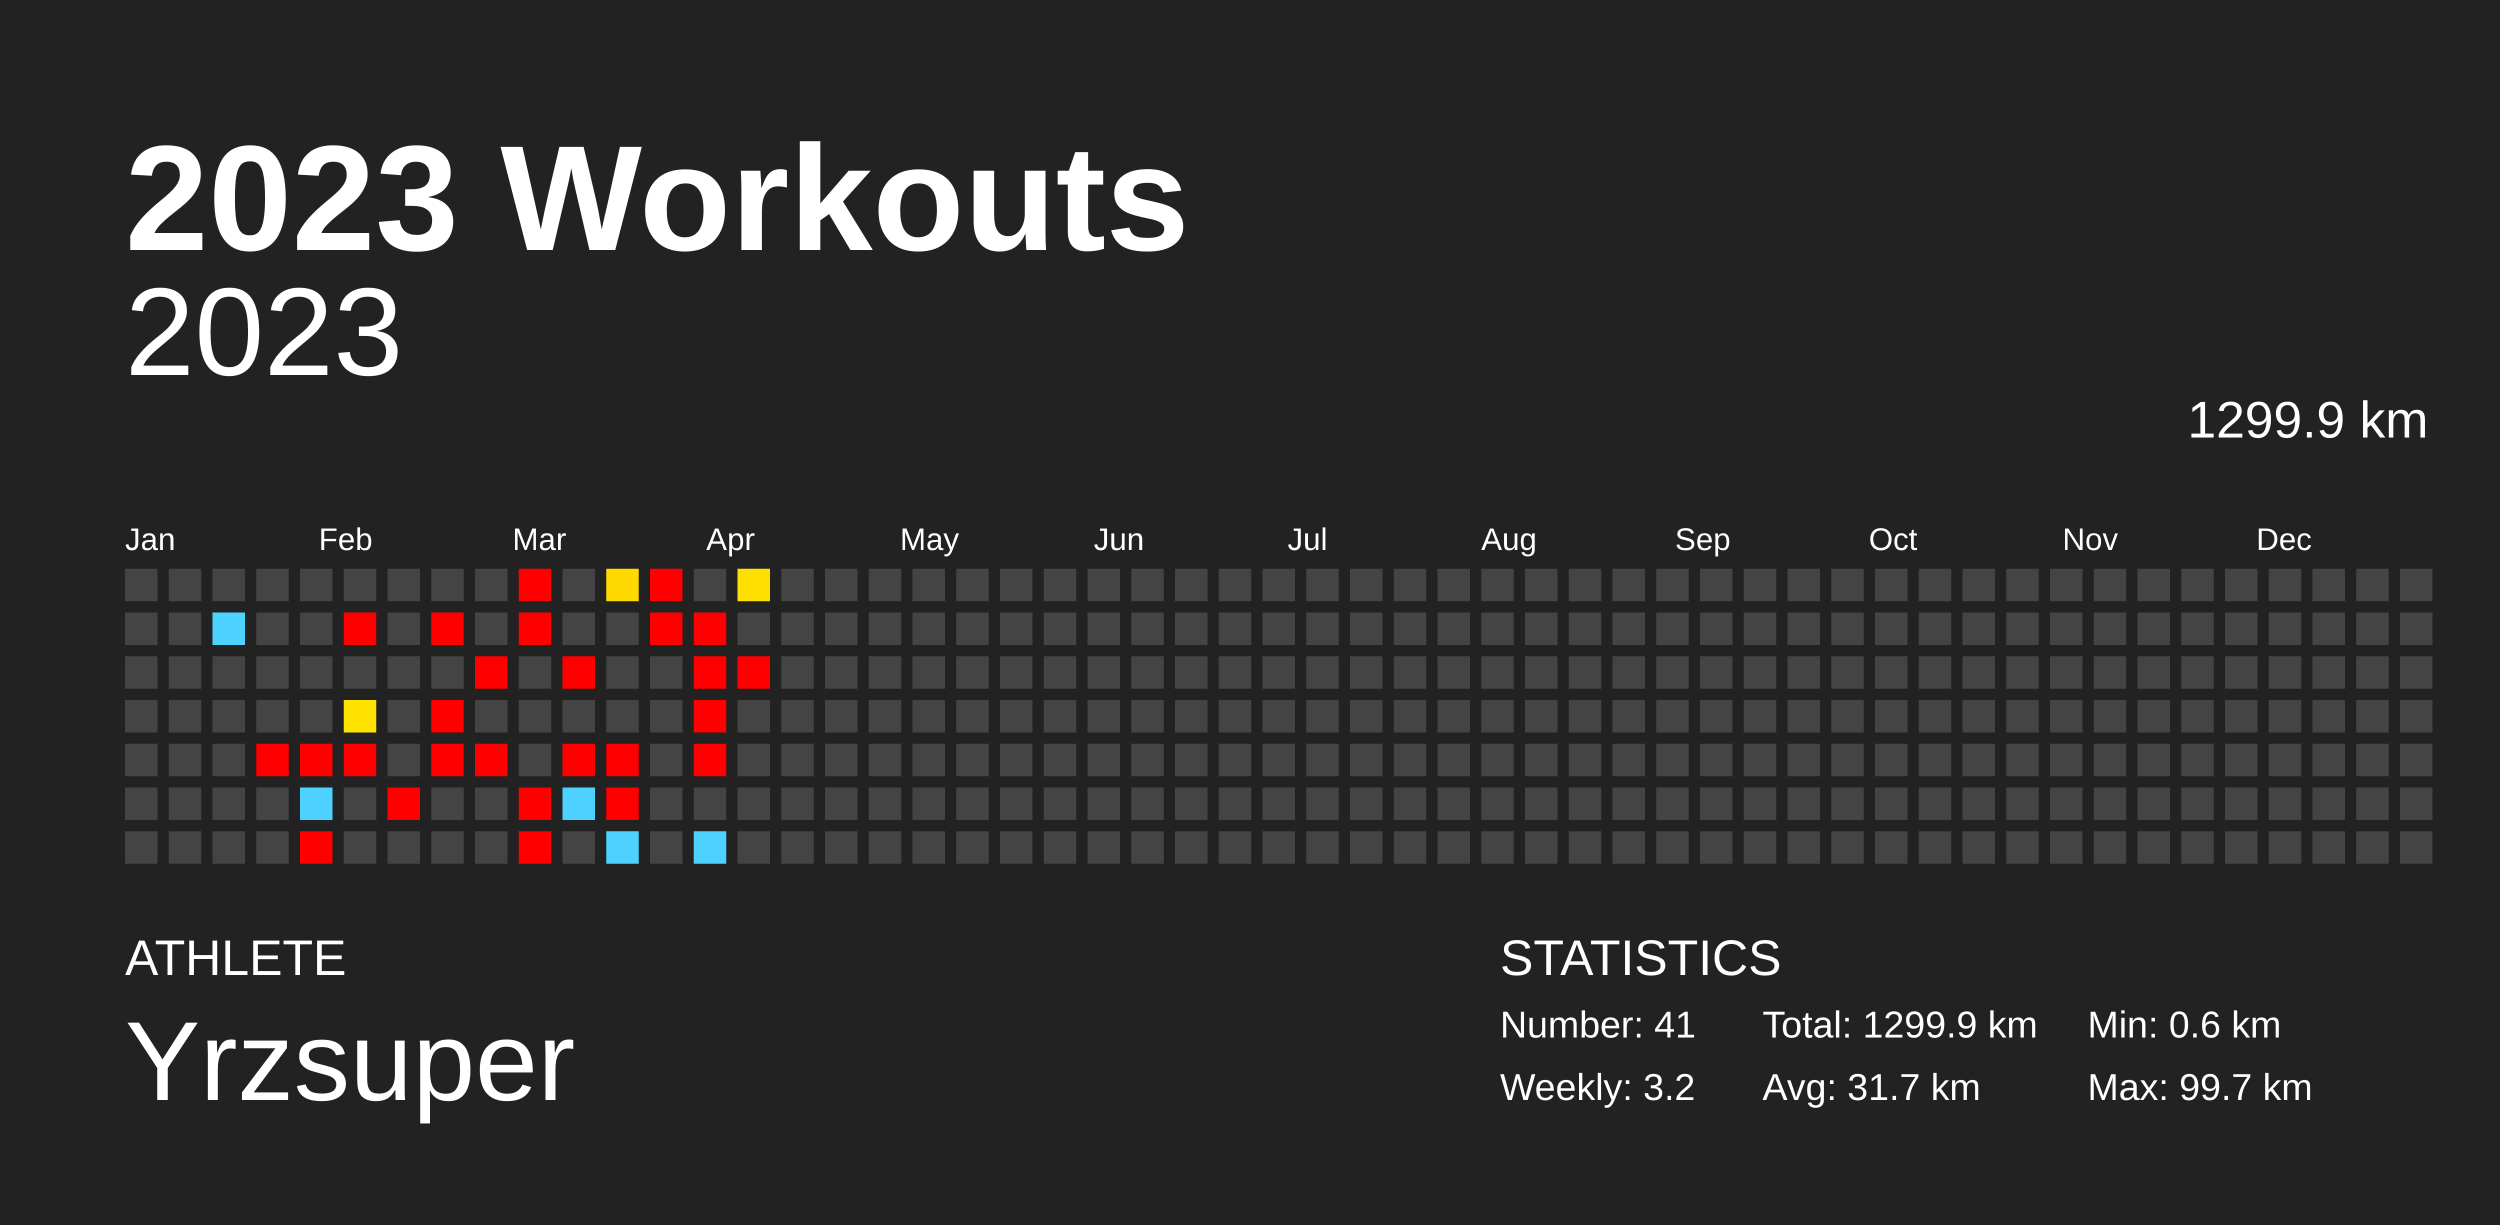
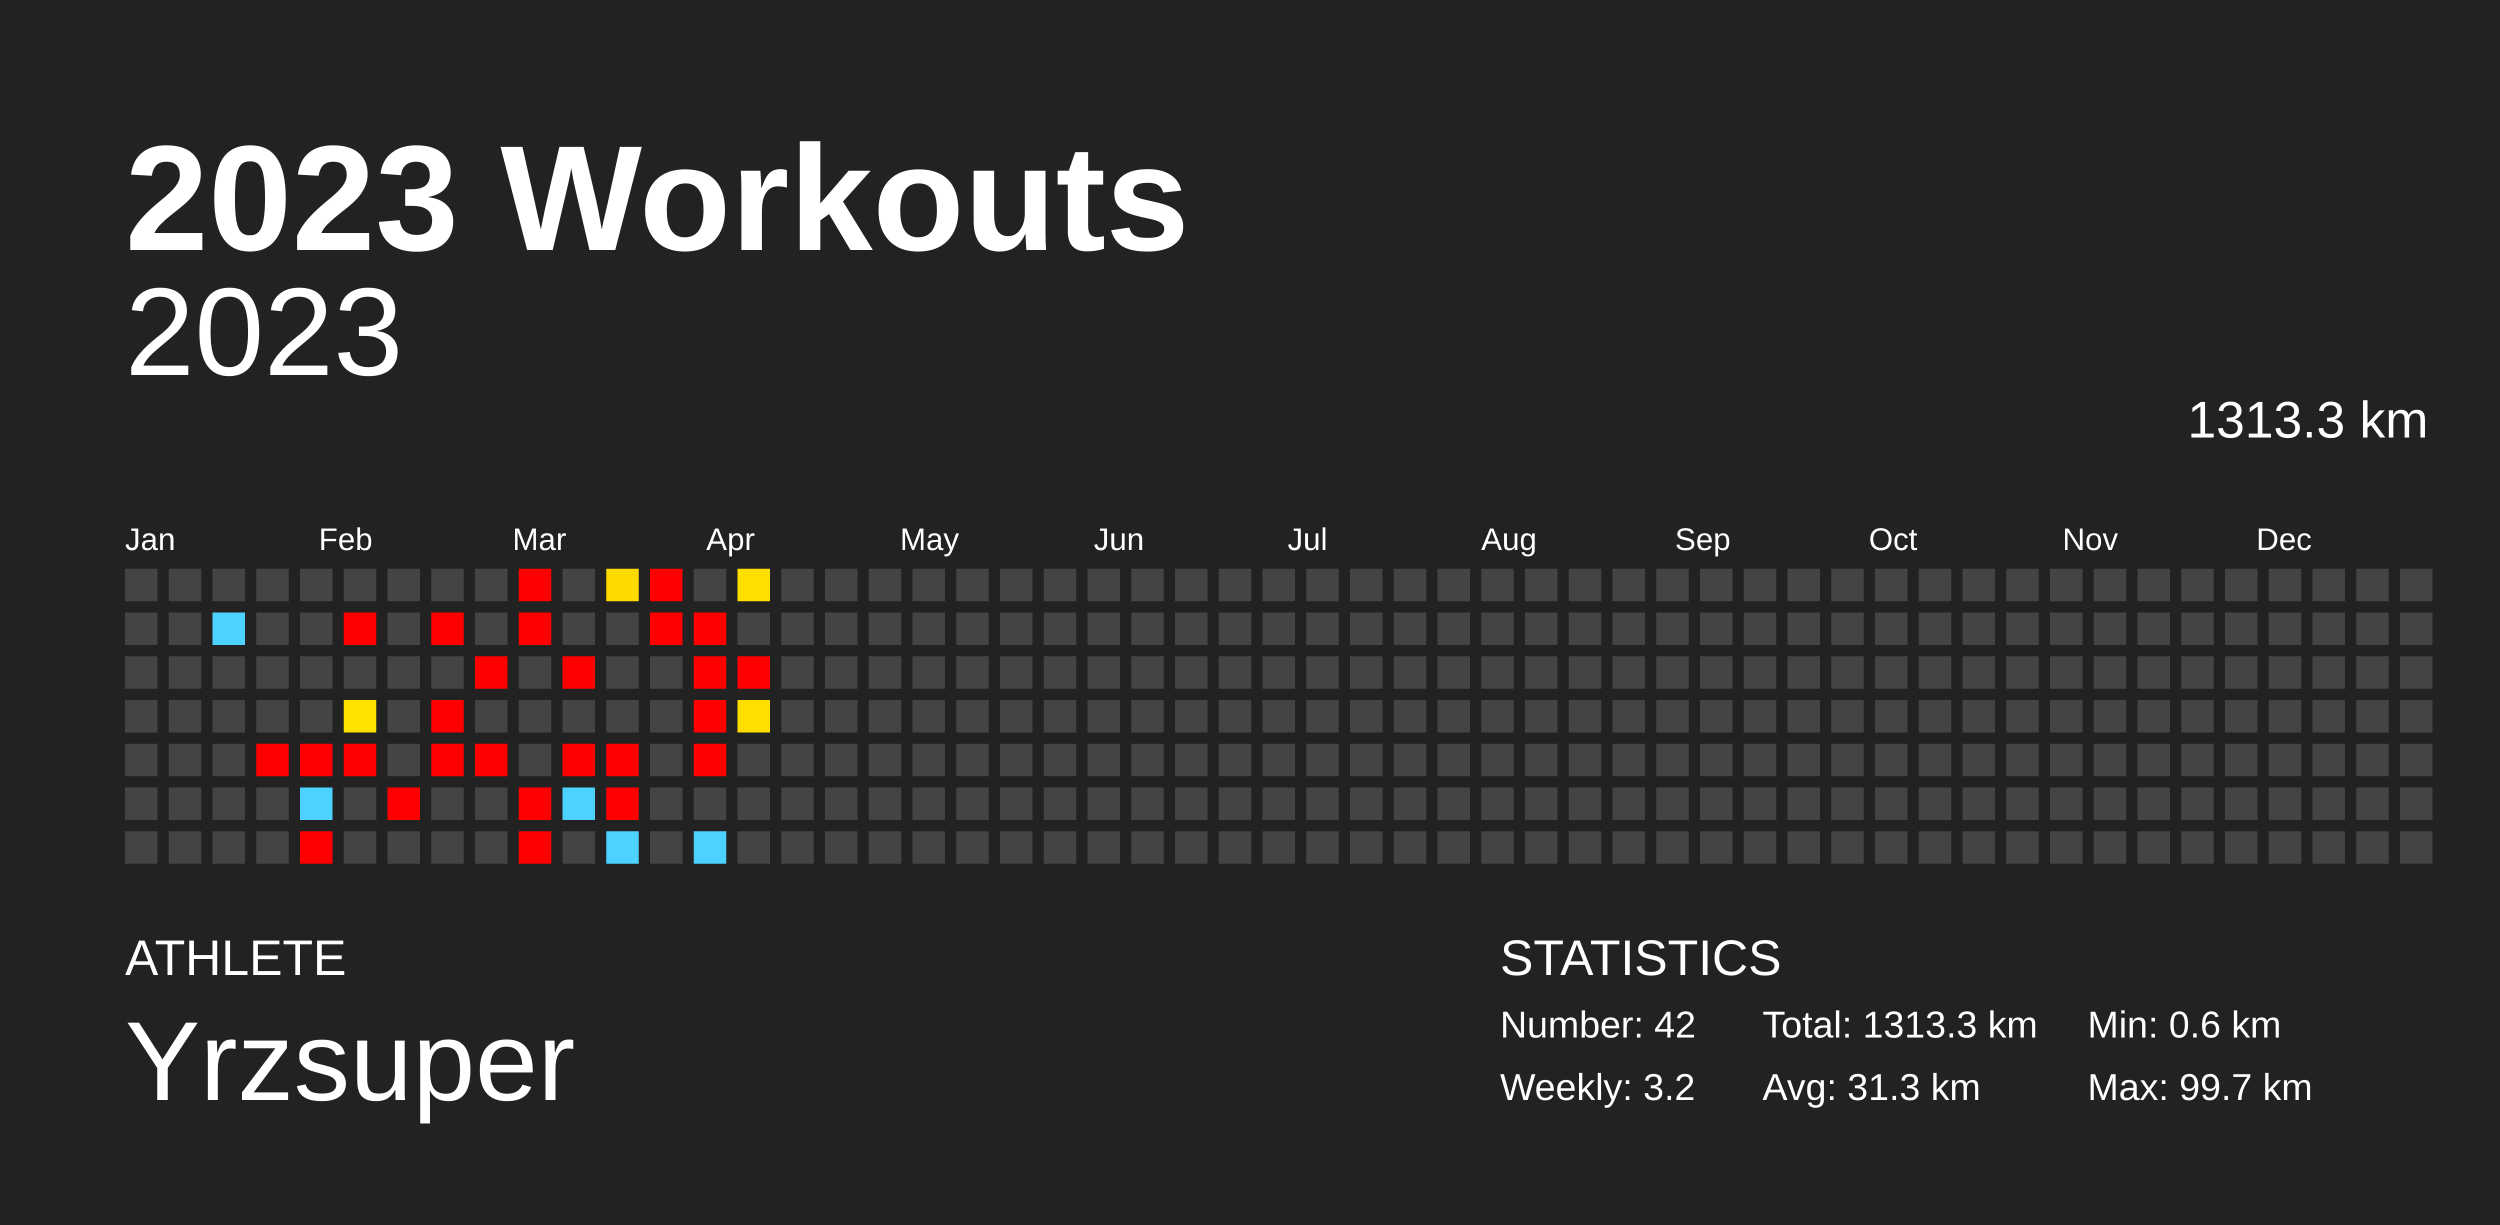
<svg xmlns="http://www.w3.org/2000/svg" baseProfile="full" height="98mm" version="1.1" viewBox="0,0,200,98" width="200mm">
  <defs />
  <rect fill="#222222" height="98" width="200" x="0" y="0" />
  <text fill="#FFFFFF" style="font-size:12px; font-family:Arial; font-weight:bold;" x="10" y="20">2023 Workouts</text>
  <text fill="#FFFFFF" style="font-size:4px; font-family:Arial" x="10" y="78">ATHLETE</text>
  <text fill="#FFFFFF" style="font-size:9px; font-family:Arial" x="10" y="88">Yrzsuper</text>
  <text fill="#FFFFFF" style="font-size:4px; font-family:Arial" x="120" y="78">STATISTICS</text>
-   <text fill="#FFFFFF" style="font-size:3px; font-family:Arial" x="120" y="83">Number: 41</text>
+   <text fill="#FFFFFF" style="font-size:3px; font-family:Arial" x="120" y="83">Number: 42</text>
  <text fill="#FFFFFF" style="font-size:3px; font-family:Arial" x="120" y="88">Weekly: 3.2</text>
-   <text fill="#FFFFFF" style="font-size:3px; font-family:Arial" x="141" y="83">Total: 1299.9 km</text>
-   <text fill="#FFFFFF" style="font-size:3px; font-family:Arial" x="141" y="88">Avg: 31.7 km</text>
+   <text fill="#FFFFFF" style="font-size:3px; font-family:Arial" x="141" y="83">Total: 1313.3 km</text>
+   <text fill="#FFFFFF" style="font-size:3px; font-family:Arial" x="141" y="88">Avg: 31.3 km</text>
  <text fill="#FFFFFF" style="font-size:3px; font-family:Arial" x="167" y="83">Min: 0.6 km</text>
  <text fill="#FFFFFF" style="font-size:3px; font-family:Arial" x="167" y="88">Max: 99.7 km</text>
  <text alignment-baseline="hanging" fill="#FFFFFF" style="font-size:10.0px; font-family:Arial;" x="10" y="30">2023</text>
-   <text alignment-baseline="hanging" fill="#FFFFFF" style="font-size:4.125px; font-family:Arial;" x="175" y="35">1299.9 km</text>
+   <text alignment-baseline="hanging" fill="#FFFFFF" style="font-size:4.125px; font-family:Arial;" x="175" y="35">1313.3 km</text>
  <text fill="#FFFFFF" style="font-size:2.5px; font-family:Arial" x="10.0" y="44">Jan</text>
  <text fill="#FFFFFF" style="font-size:2.5px; font-family:Arial" x="25.5" y="44">Feb</text>
  <text fill="#FFFFFF" style="font-size:2.5px; font-family:Arial" x="41.0" y="44">Mar</text>
  <text fill="#FFFFFF" style="font-size:2.5px; font-family:Arial" x="56.5" y="44">Apr</text>
  <text fill="#FFFFFF" style="font-size:2.5px; font-family:Arial" x="72.0" y="44">May</text>
  <text fill="#FFFFFF" style="font-size:2.5px; font-family:Arial" x="87.5" y="44">Jun</text>
  <text fill="#FFFFFF" style="font-size:2.5px; font-family:Arial" x="103.0" y="44">Jul</text>
  <text fill="#FFFFFF" style="font-size:2.5px; font-family:Arial" x="118.5" y="44">Aug</text>
  <text fill="#FFFFFF" style="font-size:2.5px; font-family:Arial" x="134.0" y="44">Sep</text>
  <text fill="#FFFFFF" style="font-size:2.5px; font-family:Arial" x="149.5" y="44">Oct</text>
  <text fill="#FFFFFF" style="font-size:2.5px; font-family:Arial" x="165.0" y="44">Nov</text>
  <text fill="#FFFFFF" style="font-size:2.5px; font-family:Arial" x="180.5" y="44">Dec</text>
  <rect fill="#444444" height="2.6" width="2.6" x="10.0" y="45.5" />
  <rect fill="#444444" height="2.6" width="2.6" x="10.0" y="49.0" />
  <rect fill="#444444" height="2.6" width="2.6" x="10.0" y="52.5" />
  <rect fill="#444444" height="2.6" width="2.6" x="10.0" y="56.0" />
  <rect fill="#444444" height="2.6" width="2.6" x="10.0" y="59.5" />
  <rect fill="#444444" height="2.6" width="2.6" x="10.0" y="63.0" />
  <rect fill="#444444" height="2.6" width="2.6" x="10.0" y="66.5" />
  <rect fill="#444444" height="2.6" width="2.6" x="13.5" y="45.5" />
  <rect fill="#444444" height="2.6" width="2.6" x="13.5" y="49.0" />
  <rect fill="#444444" height="2.6" width="2.6" x="13.5" y="52.5" />
  <rect fill="#444444" height="2.6" width="2.6" x="13.5" y="56.0" />
  <rect fill="#444444" height="2.6" width="2.6" x="13.5" y="59.5" />
  <rect fill="#444444" height="2.6" width="2.6" x="13.5" y="63.0" />
  <rect fill="#444444" height="2.6" width="2.6" x="13.5" y="66.5" />
  <rect fill="#444444" height="2.6" width="2.6" x="17.0" y="45.5" />
  <rect fill="#4dd2ff" height="2.6" width="2.6" x="17.0" y="49.0" />
  <rect fill="#444444" height="2.6" width="2.6" x="17.0" y="52.5" />
  <rect fill="#444444" height="2.6" width="2.6" x="17.0" y="56.0" />
  <rect fill="#444444" height="2.6" width="2.6" x="17.0" y="59.5" />
  <rect fill="#444444" height="2.6" width="2.6" x="17.0" y="63.0" />
  <rect fill="#444444" height="2.6" width="2.6" x="17.0" y="66.5" />
  <rect fill="#444444" height="2.6" width="2.6" x="20.5" y="45.5" />
  <rect fill="#444444" height="2.6" width="2.6" x="20.5" y="49.0" />
  <rect fill="#444444" height="2.6" width="2.6" x="20.5" y="52.5" />
  <rect fill="#444444" height="2.6" width="2.6" x="20.5" y="56.0" />
  <rect fill="red" height="2.6" width="2.6" x="20.5" y="59.5" />
  <rect fill="#444444" height="2.6" width="2.6" x="20.5" y="63.0" />
  <rect fill="#444444" height="2.6" width="2.6" x="20.5" y="66.5" />
  <rect fill="#444444" height="2.6" width="2.6" x="24.0" y="45.5" />
  <rect fill="#444444" height="2.6" width="2.6" x="24.0" y="49.0" />
  <rect fill="#444444" height="2.6" width="2.6" x="24.0" y="52.5" />
  <rect fill="#444444" height="2.6" width="2.6" x="24.0" y="56.0" />
  <rect fill="red" height="2.6" width="2.6" x="24.0" y="59.5" />
  <rect fill="#4dd2ff" height="2.6" width="2.6" x="24.0" y="63.0" />
  <rect fill="red" height="2.6" width="2.6" x="24.0" y="66.5" />
  <rect fill="#444444" height="2.6" width="2.6" x="27.5" y="45.5" />
  <rect fill="red" height="2.6" width="2.6" x="27.5" y="49.0" />
  <rect fill="#444444" height="2.6" width="2.6" x="27.5" y="52.5" />
  <rect fill="#ffe200" height="2.6" width="2.6" x="27.5" y="56.0" />
  <rect fill="red" height="2.6" width="2.6" x="27.5" y="59.5" />
  <rect fill="#444444" height="2.6" width="2.6" x="27.5" y="63.0" />
  <rect fill="#444444" height="2.6" width="2.6" x="27.5" y="66.5" />
  <rect fill="#444444" height="2.6" width="2.6" x="31.0" y="45.5" />
  <rect fill="#444444" height="2.6" width="2.6" x="31.0" y="49.0" />
  <rect fill="#444444" height="2.6" width="2.6" x="31.0" y="52.5" />
  <rect fill="#444444" height="2.6" width="2.6" x="31.0" y="56.0" />
  <rect fill="#444444" height="2.6" width="2.6" x="31.0" y="59.5" />
  <rect fill="red" height="2.6" width="2.6" x="31.0" y="63.0" />
  <rect fill="#444444" height="2.6" width="2.6" x="31.0" y="66.5" />
  <rect fill="#444444" height="2.6" width="2.6" x="34.5" y="45.5" />
  <rect fill="red" height="2.6" width="2.6" x="34.5" y="49.0" />
  <rect fill="#444444" height="2.6" width="2.6" x="34.5" y="52.5" />
  <rect fill="red" height="2.6" width="2.6" x="34.5" y="56.0" />
  <rect fill="red" height="2.6" width="2.6" x="34.5" y="59.5" />
  <rect fill="#444444" height="2.6" width="2.6" x="34.5" y="63.0" />
  <rect fill="#444444" height="2.6" width="2.6" x="34.5" y="66.5" />
  <rect fill="#444444" height="2.6" width="2.6" x="38.0" y="45.5" />
  <rect fill="#444444" height="2.6" width="2.6" x="38.0" y="49.0" />
  <rect fill="red" height="2.6" width="2.6" x="38.0" y="52.5" />
  <rect fill="#444444" height="2.6" width="2.6" x="38.0" y="56.0" />
  <rect fill="red" height="2.6" width="2.6" x="38.0" y="59.5" />
  <rect fill="#444444" height="2.6" width="2.6" x="38.0" y="63.0" />
  <rect fill="#444444" height="2.6" width="2.6" x="38.0" y="66.5" />
  <rect fill="red" height="2.6" width="2.6" x="41.5" y="45.5" />
  <rect fill="red" height="2.6" width="2.6" x="41.5" y="49.0" />
  <rect fill="#444444" height="2.6" width="2.6" x="41.5" y="52.5" />
  <rect fill="#444444" height="2.6" width="2.6" x="41.5" y="56.0" />
  <rect fill="#444444" height="2.6" width="2.6" x="41.5" y="59.5" />
  <rect fill="red" height="2.6" width="2.6" x="41.5" y="63.0" />
  <rect fill="red" height="2.6" width="2.6" x="41.5" y="66.5" />
  <rect fill="#444444" height="2.6" width="2.6" x="45.0" y="45.5" />
  <rect fill="#444444" height="2.6" width="2.6" x="45.0" y="49.0" />
  <rect fill="red" height="2.6" width="2.6" x="45.0" y="52.5" />
  <rect fill="#444444" height="2.6" width="2.6" x="45.0" y="56.0" />
  <rect fill="red" height="2.6" width="2.6" x="45.0" y="59.5" />
  <rect fill="#4dd2ff" height="2.6" width="2.6" x="45.0" y="63.0" />
  <rect fill="#444444" height="2.6" width="2.6" x="45.0" y="66.5" />
  <rect fill="#ffda00" height="2.6" width="2.6" x="48.5" y="45.5" />
  <rect fill="#444444" height="2.6" width="2.6" x="48.5" y="49.0" />
  <rect fill="#444444" height="2.6" width="2.6" x="48.5" y="52.5" />
  <rect fill="#444444" height="2.6" width="2.6" x="48.5" y="56.0" />
  <rect fill="red" height="2.6" width="2.6" x="48.5" y="59.5" />
  <rect fill="red" height="2.6" width="2.6" x="48.5" y="63.0" />
  <rect fill="#4dd2ff" height="2.6" width="2.6" x="48.5" y="66.5" />
  <rect fill="red" height="2.6" width="2.6" x="52.0" y="45.5" />
  <rect fill="red" height="2.6" width="2.6" x="52.0" y="49.0" />
  <rect fill="#444444" height="2.6" width="2.6" x="52.0" y="52.5" />
  <rect fill="#444444" height="2.6" width="2.6" x="52.0" y="56.0" />
  <rect fill="#444444" height="2.6" width="2.6" x="52.0" y="59.5" />
  <rect fill="#444444" height="2.6" width="2.6" x="52.0" y="63.0" />
  <rect fill="#444444" height="2.6" width="2.6" x="52.0" y="66.5" />
  <rect fill="#444444" height="2.6" width="2.6" x="55.5" y="45.5" />
  <rect fill="red" height="2.6" width="2.6" x="55.5" y="49.0" />
  <rect fill="red" height="2.6" width="2.6" x="55.5" y="52.5" />
  <rect fill="red" height="2.6" width="2.6" x="55.5" y="56.0" />
  <rect fill="red" height="2.6" width="2.6" x="55.5" y="59.5" />
  <rect fill="#444444" height="2.6" width="2.6" x="55.5" y="63.0" />
  <rect fill="#4dd2ff" height="2.6" width="2.6" x="55.5" y="66.5" />
  <rect fill="#ffdf00" height="2.6" width="2.6" x="59.0" y="45.5" />
  <rect fill="#444444" height="2.6" width="2.6" x="59.0" y="49.0" />
  <rect fill="red" height="2.6" width="2.6" x="59.0" y="52.5" />
-   <rect fill="#444444" height="2.6" width="2.6" x="59.0" y="56.0" />
+   <rect fill="#ffde00" height="2.6" width="2.6" x="59.0" y="56.0" />
  <rect fill="#444444" height="2.6" width="2.6" x="59.0" y="59.5" />
  <rect fill="#444444" height="2.6" width="2.6" x="59.0" y="63.0" />
  <rect fill="#444444" height="2.6" width="2.6" x="59.0" y="66.5" />
  <rect fill="#444444" height="2.6" width="2.6" x="62.5" y="45.5" />
  <rect fill="#444444" height="2.6" width="2.6" x="62.5" y="49.0" />
  <rect fill="#444444" height="2.6" width="2.6" x="62.5" y="52.5" />
  <rect fill="#444444" height="2.6" width="2.6" x="62.5" y="56.0" />
  <rect fill="#444444" height="2.6" width="2.6" x="62.5" y="59.5" />
  <rect fill="#444444" height="2.6" width="2.6" x="62.5" y="63.0" />
  <rect fill="#444444" height="2.6" width="2.6" x="62.5" y="66.5" />
  <rect fill="#444444" height="2.6" width="2.6" x="66.0" y="45.5" />
  <rect fill="#444444" height="2.6" width="2.6" x="66.0" y="49.0" />
  <rect fill="#444444" height="2.6" width="2.6" x="66.0" y="52.5" />
  <rect fill="#444444" height="2.6" width="2.6" x="66.0" y="56.0" />
  <rect fill="#444444" height="2.6" width="2.6" x="66.0" y="59.5" />
  <rect fill="#444444" height="2.6" width="2.6" x="66.0" y="63.0" />
  <rect fill="#444444" height="2.6" width="2.6" x="66.0" y="66.5" />
  <rect fill="#444444" height="2.6" width="2.6" x="69.5" y="45.5" />
  <rect fill="#444444" height="2.6" width="2.6" x="69.5" y="49.0" />
  <rect fill="#444444" height="2.6" width="2.6" x="69.5" y="52.5" />
  <rect fill="#444444" height="2.6" width="2.6" x="69.5" y="56.0" />
  <rect fill="#444444" height="2.6" width="2.6" x="69.5" y="59.5" />
  <rect fill="#444444" height="2.6" width="2.6" x="69.5" y="63.0" />
  <rect fill="#444444" height="2.6" width="2.6" x="69.5" y="66.5" />
  <rect fill="#444444" height="2.6" width="2.6" x="73.0" y="45.5" />
  <rect fill="#444444" height="2.6" width="2.6" x="73.0" y="49.0" />
  <rect fill="#444444" height="2.6" width="2.6" x="73.0" y="52.5" />
  <rect fill="#444444" height="2.6" width="2.6" x="73.0" y="56.0" />
  <rect fill="#444444" height="2.6" width="2.6" x="73.0" y="59.5" />
  <rect fill="#444444" height="2.6" width="2.6" x="73.0" y="63.0" />
  <rect fill="#444444" height="2.6" width="2.6" x="73.0" y="66.5" />
  <rect fill="#444444" height="2.6" width="2.6" x="76.5" y="45.5" />
  <rect fill="#444444" height="2.6" width="2.6" x="76.5" y="49.0" />
  <rect fill="#444444" height="2.6" width="2.6" x="76.5" y="52.5" />
  <rect fill="#444444" height="2.6" width="2.6" x="76.5" y="56.0" />
  <rect fill="#444444" height="2.6" width="2.6" x="76.5" y="59.5" />
  <rect fill="#444444" height="2.6" width="2.6" x="76.5" y="63.0" />
  <rect fill="#444444" height="2.6" width="2.6" x="76.5" y="66.5" />
  <rect fill="#444444" height="2.6" width="2.6" x="80.0" y="45.5" />
  <rect fill="#444444" height="2.6" width="2.6" x="80.0" y="49.0" />
  <rect fill="#444444" height="2.6" width="2.6" x="80.0" y="52.5" />
  <rect fill="#444444" height="2.6" width="2.6" x="80.0" y="56.0" />
  <rect fill="#444444" height="2.6" width="2.6" x="80.0" y="59.5" />
  <rect fill="#444444" height="2.6" width="2.6" x="80.0" y="63.0" />
  <rect fill="#444444" height="2.6" width="2.6" x="80.0" y="66.5" />
  <rect fill="#444444" height="2.6" width="2.6" x="83.5" y="45.5" />
  <rect fill="#444444" height="2.6" width="2.6" x="83.5" y="49.0" />
  <rect fill="#444444" height="2.6" width="2.6" x="83.5" y="52.5" />
  <rect fill="#444444" height="2.6" width="2.6" x="83.5" y="56.0" />
  <rect fill="#444444" height="2.6" width="2.6" x="83.5" y="59.5" />
  <rect fill="#444444" height="2.6" width="2.6" x="83.5" y="63.0" />
  <rect fill="#444444" height="2.6" width="2.6" x="83.5" y="66.5" />
  <rect fill="#444444" height="2.6" width="2.6" x="87.0" y="45.5" />
  <rect fill="#444444" height="2.6" width="2.6" x="87.0" y="49.0" />
  <rect fill="#444444" height="2.6" width="2.6" x="87.0" y="52.5" />
  <rect fill="#444444" height="2.6" width="2.6" x="87.0" y="56.0" />
  <rect fill="#444444" height="2.6" width="2.6" x="87.0" y="59.5" />
  <rect fill="#444444" height="2.6" width="2.6" x="87.0" y="63.0" />
  <rect fill="#444444" height="2.6" width="2.6" x="87.0" y="66.5" />
  <rect fill="#444444" height="2.6" width="2.6" x="90.5" y="45.5" />
  <rect fill="#444444" height="2.6" width="2.6" x="90.5" y="49.0" />
  <rect fill="#444444" height="2.6" width="2.6" x="90.5" y="52.5" />
  <rect fill="#444444" height="2.6" width="2.6" x="90.5" y="56.0" />
  <rect fill="#444444" height="2.6" width="2.6" x="90.5" y="59.5" />
  <rect fill="#444444" height="2.6" width="2.6" x="90.5" y="63.0" />
  <rect fill="#444444" height="2.6" width="2.6" x="90.5" y="66.5" />
  <rect fill="#444444" height="2.6" width="2.6" x="94.0" y="45.5" />
  <rect fill="#444444" height="2.6" width="2.6" x="94.0" y="49.0" />
  <rect fill="#444444" height="2.6" width="2.6" x="94.0" y="52.5" />
  <rect fill="#444444" height="2.6" width="2.6" x="94.0" y="56.0" />
  <rect fill="#444444" height="2.6" width="2.6" x="94.0" y="59.5" />
  <rect fill="#444444" height="2.6" width="2.6" x="94.0" y="63.0" />
  <rect fill="#444444" height="2.6" width="2.6" x="94.0" y="66.5" />
  <rect fill="#444444" height="2.6" width="2.6" x="97.5" y="45.5" />
  <rect fill="#444444" height="2.6" width="2.6" x="97.5" y="49.0" />
  <rect fill="#444444" height="2.6" width="2.6" x="97.5" y="52.5" />
  <rect fill="#444444" height="2.6" width="2.6" x="97.5" y="56.0" />
  <rect fill="#444444" height="2.6" width="2.6" x="97.5" y="59.5" />
  <rect fill="#444444" height="2.6" width="2.6" x="97.5" y="63.0" />
  <rect fill="#444444" height="2.6" width="2.6" x="97.5" y="66.5" />
  <rect fill="#444444" height="2.6" width="2.6" x="101.0" y="45.5" />
  <rect fill="#444444" height="2.6" width="2.6" x="101.0" y="49.0" />
  <rect fill="#444444" height="2.6" width="2.6" x="101.0" y="52.5" />
  <rect fill="#444444" height="2.6" width="2.6" x="101.0" y="56.0" />
  <rect fill="#444444" height="2.6" width="2.6" x="101.0" y="59.5" />
  <rect fill="#444444" height="2.6" width="2.6" x="101.0" y="63.0" />
  <rect fill="#444444" height="2.6" width="2.6" x="101.0" y="66.5" />
  <rect fill="#444444" height="2.6" width="2.6" x="104.5" y="45.5" />
  <rect fill="#444444" height="2.6" width="2.6" x="104.5" y="49.0" />
  <rect fill="#444444" height="2.6" width="2.6" x="104.5" y="52.5" />
  <rect fill="#444444" height="2.6" width="2.6" x="104.5" y="56.0" />
  <rect fill="#444444" height="2.6" width="2.6" x="104.5" y="59.5" />
  <rect fill="#444444" height="2.6" width="2.6" x="104.5" y="63.0" />
  <rect fill="#444444" height="2.6" width="2.6" x="104.5" y="66.5" />
  <rect fill="#444444" height="2.6" width="2.6" x="108.0" y="45.5" />
  <rect fill="#444444" height="2.6" width="2.6" x="108.0" y="49.0" />
  <rect fill="#444444" height="2.6" width="2.6" x="108.0" y="52.5" />
  <rect fill="#444444" height="2.6" width="2.6" x="108.0" y="56.0" />
  <rect fill="#444444" height="2.6" width="2.6" x="108.0" y="59.5" />
  <rect fill="#444444" height="2.6" width="2.6" x="108.0" y="63.0" />
  <rect fill="#444444" height="2.6" width="2.6" x="108.0" y="66.5" />
  <rect fill="#444444" height="2.6" width="2.6" x="111.5" y="45.5" />
  <rect fill="#444444" height="2.6" width="2.6" x="111.5" y="49.0" />
  <rect fill="#444444" height="2.6" width="2.6" x="111.5" y="52.5" />
  <rect fill="#444444" height="2.6" width="2.6" x="111.5" y="56.0" />
  <rect fill="#444444" height="2.6" width="2.6" x="111.5" y="59.5" />
  <rect fill="#444444" height="2.6" width="2.6" x="111.5" y="63.0" />
  <rect fill="#444444" height="2.6" width="2.6" x="111.5" y="66.5" />
  <rect fill="#444444" height="2.6" width="2.6" x="115.0" y="45.5" />
  <rect fill="#444444" height="2.6" width="2.6" x="115.0" y="49.0" />
  <rect fill="#444444" height="2.6" width="2.6" x="115.0" y="52.5" />
  <rect fill="#444444" height="2.6" width="2.6" x="115.0" y="56.0" />
  <rect fill="#444444" height="2.6" width="2.6" x="115.0" y="59.5" />
  <rect fill="#444444" height="2.6" width="2.6" x="115.0" y="63.0" />
  <rect fill="#444444" height="2.6" width="2.6" x="115.0" y="66.5" />
  <rect fill="#444444" height="2.6" width="2.6" x="118.5" y="45.5" />
  <rect fill="#444444" height="2.6" width="2.6" x="118.5" y="49.0" />
  <rect fill="#444444" height="2.6" width="2.6" x="118.5" y="52.5" />
  <rect fill="#444444" height="2.6" width="2.6" x="118.5" y="56.0" />
  <rect fill="#444444" height="2.6" width="2.6" x="118.5" y="59.5" />
  <rect fill="#444444" height="2.6" width="2.6" x="118.5" y="63.0" />
  <rect fill="#444444" height="2.6" width="2.6" x="118.5" y="66.5" />
  <rect fill="#444444" height="2.6" width="2.6" x="122.0" y="45.5" />
  <rect fill="#444444" height="2.6" width="2.6" x="122.0" y="49.0" />
  <rect fill="#444444" height="2.6" width="2.6" x="122.0" y="52.5" />
  <rect fill="#444444" height="2.6" width="2.6" x="122.0" y="56.0" />
  <rect fill="#444444" height="2.6" width="2.6" x="122.0" y="59.5" />
  <rect fill="#444444" height="2.6" width="2.6" x="122.0" y="63.0" />
  <rect fill="#444444" height="2.6" width="2.6" x="122.0" y="66.5" />
  <rect fill="#444444" height="2.6" width="2.6" x="125.5" y="45.5" />
  <rect fill="#444444" height="2.6" width="2.6" x="125.5" y="49.0" />
  <rect fill="#444444" height="2.6" width="2.6" x="125.5" y="52.5" />
  <rect fill="#444444" height="2.6" width="2.6" x="125.5" y="56.0" />
  <rect fill="#444444" height="2.6" width="2.6" x="125.5" y="59.5" />
  <rect fill="#444444" height="2.6" width="2.6" x="125.5" y="63.0" />
  <rect fill="#444444" height="2.6" width="2.6" x="125.5" y="66.5" />
  <rect fill="#444444" height="2.6" width="2.6" x="129.0" y="45.5" />
  <rect fill="#444444" height="2.6" width="2.6" x="129.0" y="49.0" />
  <rect fill="#444444" height="2.6" width="2.6" x="129.0" y="52.5" />
  <rect fill="#444444" height="2.6" width="2.6" x="129.0" y="56.0" />
  <rect fill="#444444" height="2.6" width="2.6" x="129.0" y="59.5" />
  <rect fill="#444444" height="2.6" width="2.6" x="129.0" y="63.0" />
  <rect fill="#444444" height="2.6" width="2.6" x="129.0" y="66.5" />
  <rect fill="#444444" height="2.6" width="2.6" x="132.5" y="45.5" />
  <rect fill="#444444" height="2.6" width="2.6" x="132.5" y="49.0" />
  <rect fill="#444444" height="2.6" width="2.6" x="132.5" y="52.5" />
  <rect fill="#444444" height="2.6" width="2.6" x="132.5" y="56.0" />
  <rect fill="#444444" height="2.6" width="2.6" x="132.5" y="59.5" />
  <rect fill="#444444" height="2.6" width="2.6" x="132.5" y="63.0" />
  <rect fill="#444444" height="2.6" width="2.6" x="132.5" y="66.5" />
  <rect fill="#444444" height="2.6" width="2.6" x="136.0" y="45.5" />
  <rect fill="#444444" height="2.6" width="2.6" x="136.0" y="49.0" />
  <rect fill="#444444" height="2.6" width="2.6" x="136.0" y="52.5" />
  <rect fill="#444444" height="2.6" width="2.6" x="136.0" y="56.0" />
  <rect fill="#444444" height="2.6" width="2.6" x="136.0" y="59.5" />
  <rect fill="#444444" height="2.6" width="2.6" x="136.0" y="63.0" />
  <rect fill="#444444" height="2.6" width="2.6" x="136.0" y="66.5" />
  <rect fill="#444444" height="2.6" width="2.6" x="139.5" y="45.5" />
  <rect fill="#444444" height="2.6" width="2.6" x="139.5" y="49.0" />
  <rect fill="#444444" height="2.6" width="2.6" x="139.5" y="52.5" />
  <rect fill="#444444" height="2.6" width="2.6" x="139.5" y="56.0" />
  <rect fill="#444444" height="2.6" width="2.6" x="139.5" y="59.5" />
  <rect fill="#444444" height="2.6" width="2.6" x="139.5" y="63.0" />
  <rect fill="#444444" height="2.6" width="2.6" x="139.5" y="66.5" />
  <rect fill="#444444" height="2.6" width="2.6" x="143.0" y="45.5" />
  <rect fill="#444444" height="2.6" width="2.6" x="143.0" y="49.0" />
  <rect fill="#444444" height="2.6" width="2.6" x="143.0" y="52.5" />
  <rect fill="#444444" height="2.6" width="2.6" x="143.0" y="56.0" />
  <rect fill="#444444" height="2.6" width="2.6" x="143.0" y="59.5" />
  <rect fill="#444444" height="2.6" width="2.6" x="143.0" y="63.0" />
  <rect fill="#444444" height="2.6" width="2.6" x="143.0" y="66.5" />
  <rect fill="#444444" height="2.6" width="2.6" x="146.5" y="45.5" />
  <rect fill="#444444" height="2.6" width="2.6" x="146.5" y="49.0" />
  <rect fill="#444444" height="2.6" width="2.6" x="146.5" y="52.5" />
  <rect fill="#444444" height="2.6" width="2.6" x="146.5" y="56.0" />
  <rect fill="#444444" height="2.6" width="2.6" x="146.5" y="59.5" />
  <rect fill="#444444" height="2.6" width="2.6" x="146.5" y="63.0" />
  <rect fill="#444444" height="2.6" width="2.6" x="146.5" y="66.5" />
  <rect fill="#444444" height="2.6" width="2.6" x="150.0" y="45.5" />
  <rect fill="#444444" height="2.6" width="2.6" x="150.0" y="49.0" />
  <rect fill="#444444" height="2.6" width="2.6" x="150.0" y="52.5" />
  <rect fill="#444444" height="2.6" width="2.6" x="150.0" y="56.0" />
  <rect fill="#444444" height="2.6" width="2.6" x="150.0" y="59.5" />
  <rect fill="#444444" height="2.6" width="2.6" x="150.0" y="63.0" />
  <rect fill="#444444" height="2.6" width="2.6" x="150.0" y="66.5" />
  <rect fill="#444444" height="2.6" width="2.6" x="153.5" y="45.5" />
  <rect fill="#444444" height="2.6" width="2.6" x="153.5" y="49.0" />
  <rect fill="#444444" height="2.6" width="2.6" x="153.5" y="52.5" />
  <rect fill="#444444" height="2.6" width="2.6" x="153.5" y="56.0" />
  <rect fill="#444444" height="2.6" width="2.6" x="153.5" y="59.5" />
  <rect fill="#444444" height="2.6" width="2.6" x="153.5" y="63.0" />
  <rect fill="#444444" height="2.6" width="2.6" x="153.5" y="66.5" />
  <rect fill="#444444" height="2.6" width="2.6" x="157.0" y="45.5" />
  <rect fill="#444444" height="2.6" width="2.6" x="157.0" y="49.0" />
  <rect fill="#444444" height="2.6" width="2.6" x="157.0" y="52.5" />
  <rect fill="#444444" height="2.6" width="2.6" x="157.0" y="56.0" />
  <rect fill="#444444" height="2.6" width="2.6" x="157.0" y="59.5" />
  <rect fill="#444444" height="2.6" width="2.6" x="157.0" y="63.0" />
  <rect fill="#444444" height="2.6" width="2.6" x="157.0" y="66.5" />
  <rect fill="#444444" height="2.6" width="2.6" x="160.5" y="45.5" />
  <rect fill="#444444" height="2.6" width="2.6" x="160.5" y="49.0" />
  <rect fill="#444444" height="2.6" width="2.6" x="160.5" y="52.5" />
  <rect fill="#444444" height="2.6" width="2.6" x="160.5" y="56.0" />
  <rect fill="#444444" height="2.6" width="2.6" x="160.5" y="59.5" />
  <rect fill="#444444" height="2.6" width="2.6" x="160.5" y="63.0" />
  <rect fill="#444444" height="2.6" width="2.6" x="160.5" y="66.5" />
  <rect fill="#444444" height="2.6" width="2.6" x="164.0" y="45.5" />
  <rect fill="#444444" height="2.6" width="2.6" x="164.0" y="49.0" />
  <rect fill="#444444" height="2.6" width="2.6" x="164.0" y="52.5" />
  <rect fill="#444444" height="2.6" width="2.6" x="164.0" y="56.0" />
  <rect fill="#444444" height="2.6" width="2.6" x="164.0" y="59.5" />
  <rect fill="#444444" height="2.6" width="2.6" x="164.0" y="63.0" />
  <rect fill="#444444" height="2.6" width="2.6" x="164.0" y="66.5" />
  <rect fill="#444444" height="2.6" width="2.6" x="167.5" y="45.5" />
  <rect fill="#444444" height="2.6" width="2.6" x="167.5" y="49.0" />
  <rect fill="#444444" height="2.6" width="2.6" x="167.5" y="52.5" />
  <rect fill="#444444" height="2.6" width="2.6" x="167.5" y="56.0" />
  <rect fill="#444444" height="2.6" width="2.6" x="167.5" y="59.5" />
  <rect fill="#444444" height="2.6" width="2.6" x="167.5" y="63.0" />
  <rect fill="#444444" height="2.6" width="2.6" x="167.5" y="66.5" />
  <rect fill="#444444" height="2.6" width="2.6" x="171.0" y="45.5" />
  <rect fill="#444444" height="2.6" width="2.6" x="171.0" y="49.0" />
  <rect fill="#444444" height="2.6" width="2.6" x="171.0" y="52.5" />
  <rect fill="#444444" height="2.6" width="2.6" x="171.0" y="56.0" />
  <rect fill="#444444" height="2.6" width="2.6" x="171.0" y="59.5" />
  <rect fill="#444444" height="2.6" width="2.6" x="171.0" y="63.0" />
  <rect fill="#444444" height="2.6" width="2.6" x="171.0" y="66.5" />
  <rect fill="#444444" height="2.6" width="2.6" x="174.5" y="45.5" />
  <rect fill="#444444" height="2.6" width="2.6" x="174.5" y="49.0" />
  <rect fill="#444444" height="2.6" width="2.6" x="174.5" y="52.5" />
  <rect fill="#444444" height="2.6" width="2.6" x="174.5" y="56.0" />
  <rect fill="#444444" height="2.6" width="2.6" x="174.5" y="59.5" />
  <rect fill="#444444" height="2.6" width="2.6" x="174.5" y="63.0" />
  <rect fill="#444444" height="2.6" width="2.6" x="174.5" y="66.5" />
  <rect fill="#444444" height="2.6" width="2.6" x="178.0" y="45.5" />
  <rect fill="#444444" height="2.6" width="2.6" x="178.0" y="49.0" />
  <rect fill="#444444" height="2.6" width="2.6" x="178.0" y="52.5" />
  <rect fill="#444444" height="2.6" width="2.6" x="178.0" y="56.0" />
  <rect fill="#444444" height="2.6" width="2.6" x="178.0" y="59.5" />
  <rect fill="#444444" height="2.6" width="2.6" x="178.0" y="63.0" />
  <rect fill="#444444" height="2.6" width="2.6" x="178.0" y="66.5" />
  <rect fill="#444444" height="2.6" width="2.6" x="181.5" y="45.5" />
  <rect fill="#444444" height="2.6" width="2.6" x="181.5" y="49.0" />
  <rect fill="#444444" height="2.6" width="2.6" x="181.5" y="52.5" />
  <rect fill="#444444" height="2.6" width="2.6" x="181.5" y="56.0" />
  <rect fill="#444444" height="2.6" width="2.6" x="181.5" y="59.5" />
  <rect fill="#444444" height="2.6" width="2.6" x="181.5" y="63.0" />
  <rect fill="#444444" height="2.6" width="2.6" x="181.5" y="66.5" />
  <rect fill="#444444" height="2.6" width="2.6" x="185.0" y="45.5" />
  <rect fill="#444444" height="2.6" width="2.6" x="185.0" y="49.0" />
  <rect fill="#444444" height="2.6" width="2.6" x="185.0" y="52.5" />
  <rect fill="#444444" height="2.6" width="2.6" x="185.0" y="56.0" />
  <rect fill="#444444" height="2.6" width="2.6" x="185.0" y="59.5" />
  <rect fill="#444444" height="2.6" width="2.6" x="185.0" y="63.0" />
  <rect fill="#444444" height="2.6" width="2.6" x="185.0" y="66.5" />
  <rect fill="#444444" height="2.6" width="2.6" x="188.5" y="45.5" />
  <rect fill="#444444" height="2.6" width="2.6" x="188.5" y="49.0" />
  <rect fill="#444444" height="2.6" width="2.6" x="188.5" y="52.5" />
  <rect fill="#444444" height="2.6" width="2.6" x="188.5" y="56.0" />
  <rect fill="#444444" height="2.6" width="2.6" x="188.5" y="59.5" />
  <rect fill="#444444" height="2.6" width="2.6" x="188.5" y="63.0" />
  <rect fill="#444444" height="2.6" width="2.6" x="188.5" y="66.5" />
  <rect fill="#444444" height="2.6" width="2.6" x="192.0" y="45.5" />
  <rect fill="#444444" height="2.6" width="2.6" x="192.0" y="49.0" />
  <rect fill="#444444" height="2.6" width="2.6" x="192.0" y="52.5" />
  <rect fill="#444444" height="2.6" width="2.6" x="192.0" y="56.0" />
  <rect fill="#444444" height="2.6" width="2.6" x="192.0" y="59.5" />
  <rect fill="#444444" height="2.6" width="2.6" x="192.0" y="63.0" />
  <rect fill="#444444" height="2.6" width="2.6" x="192.0" y="66.5" />
</svg>
